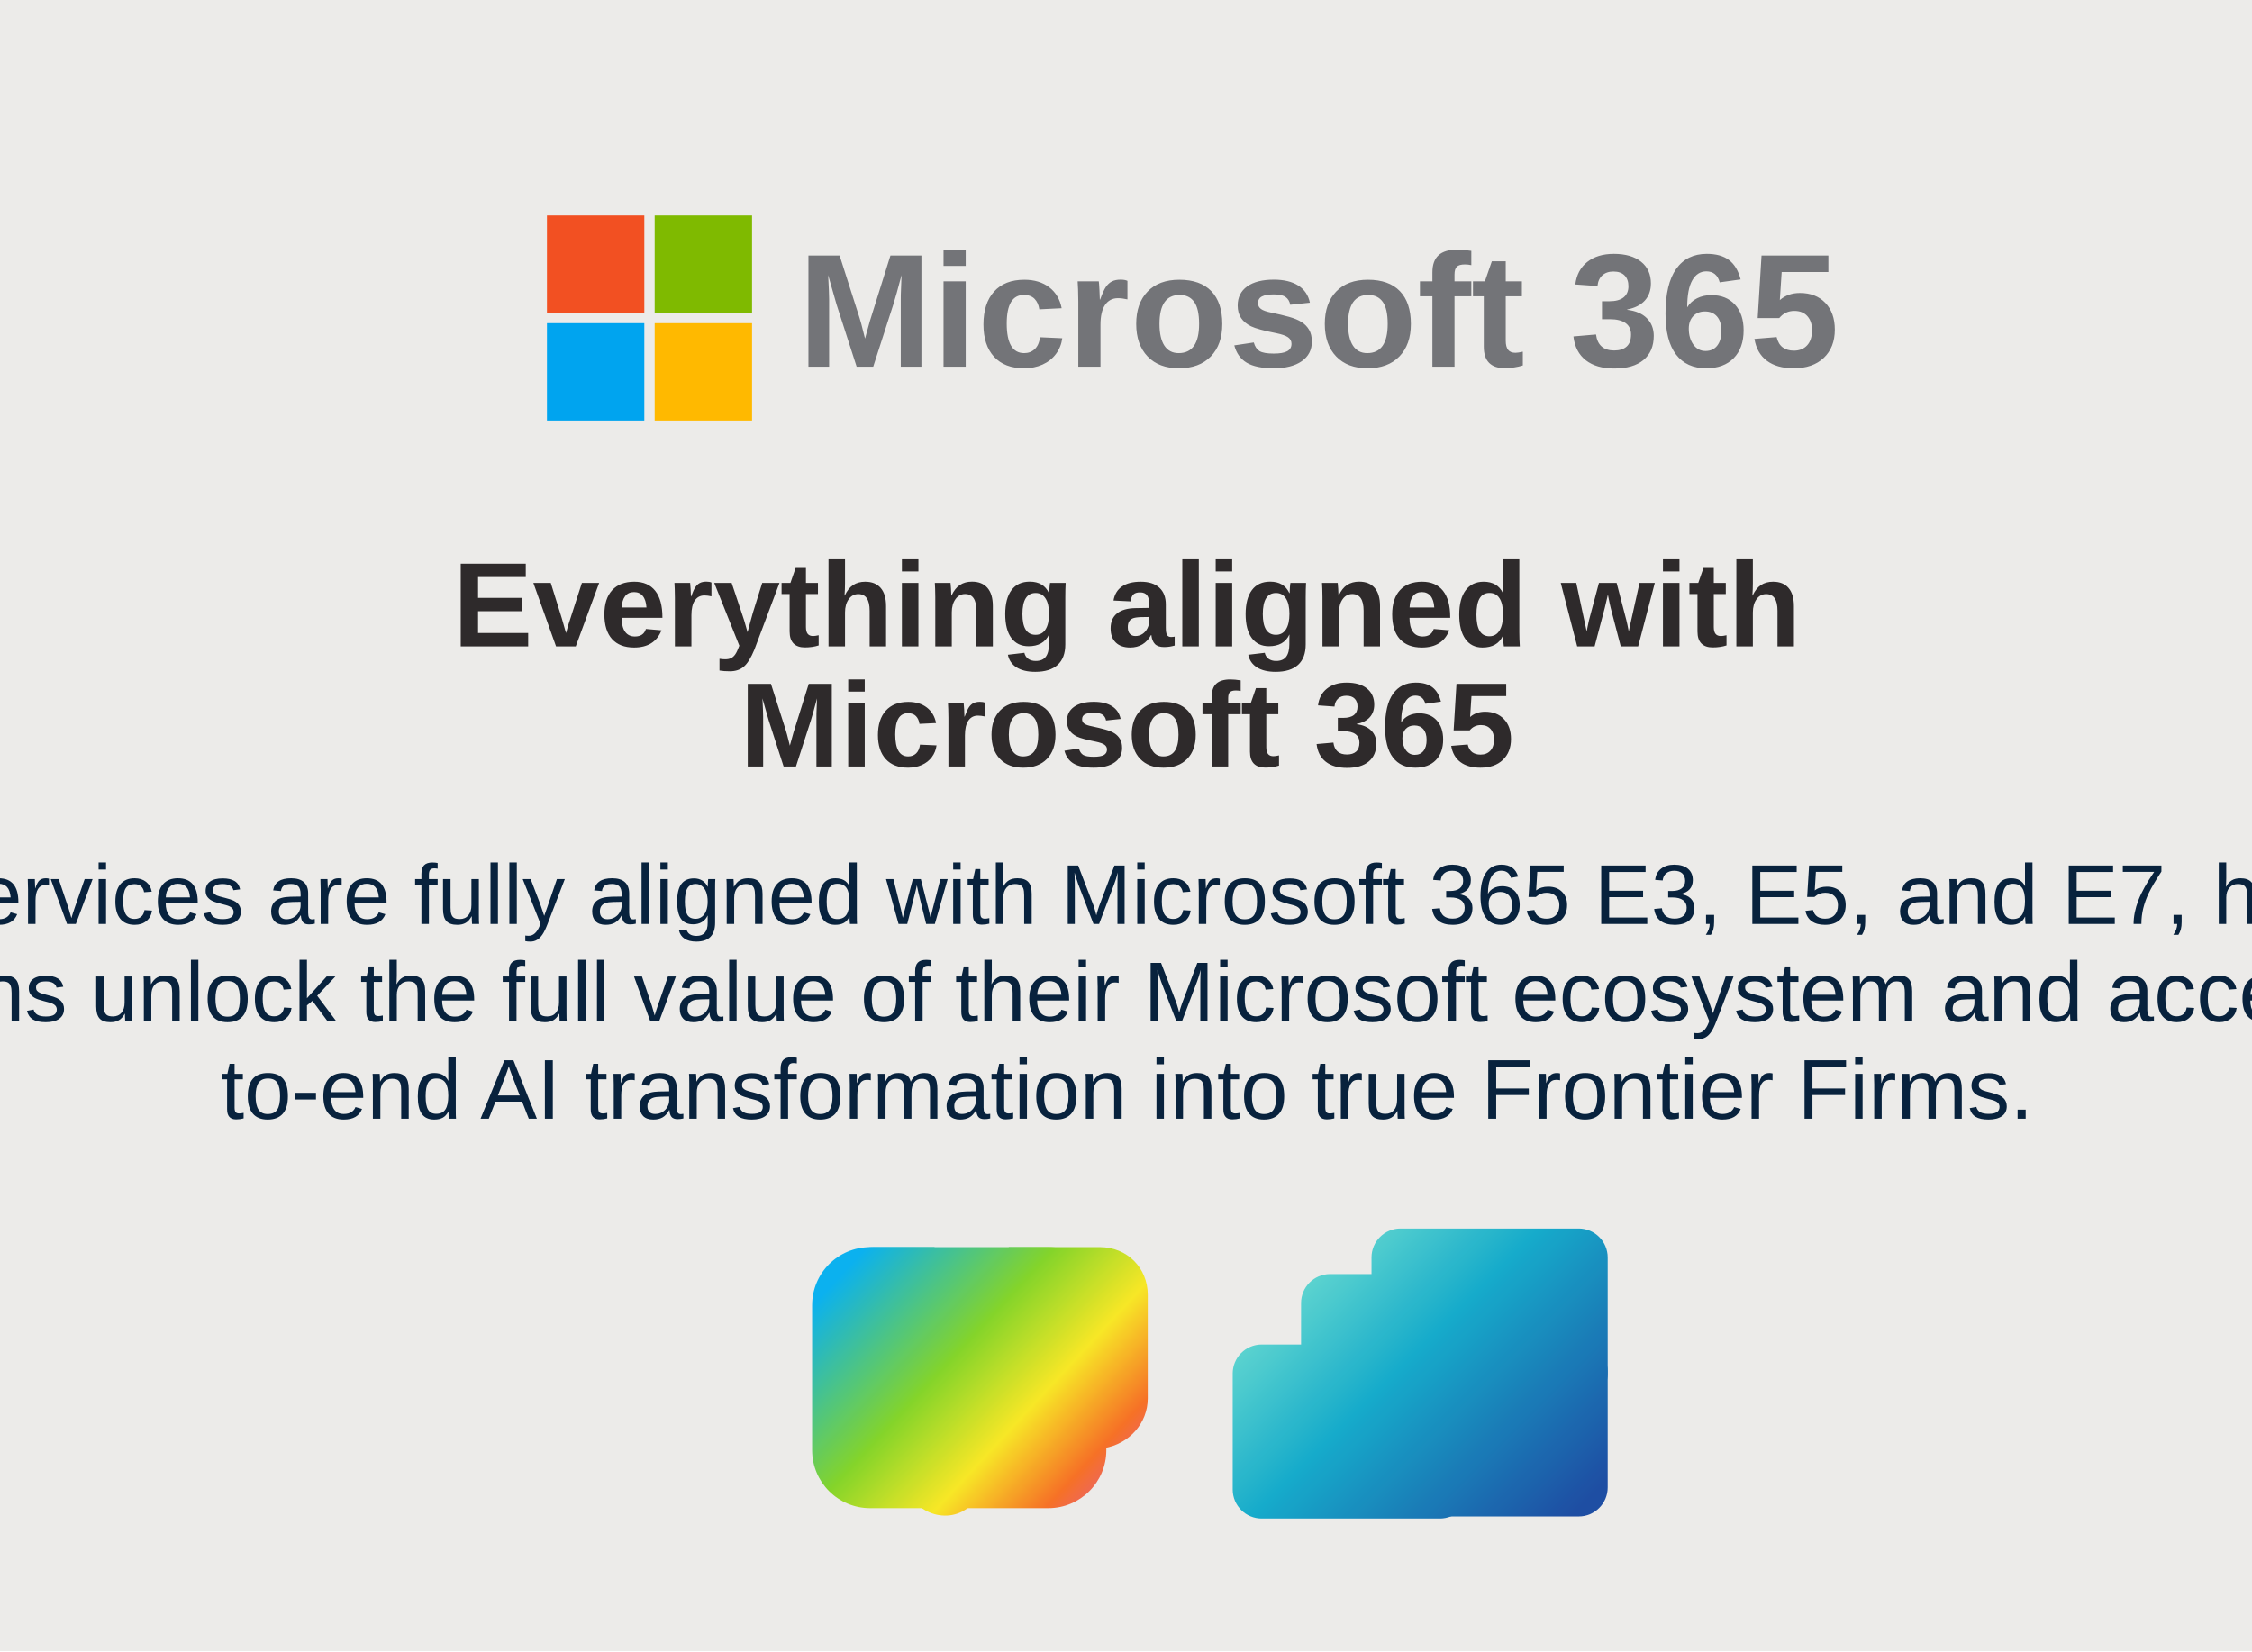
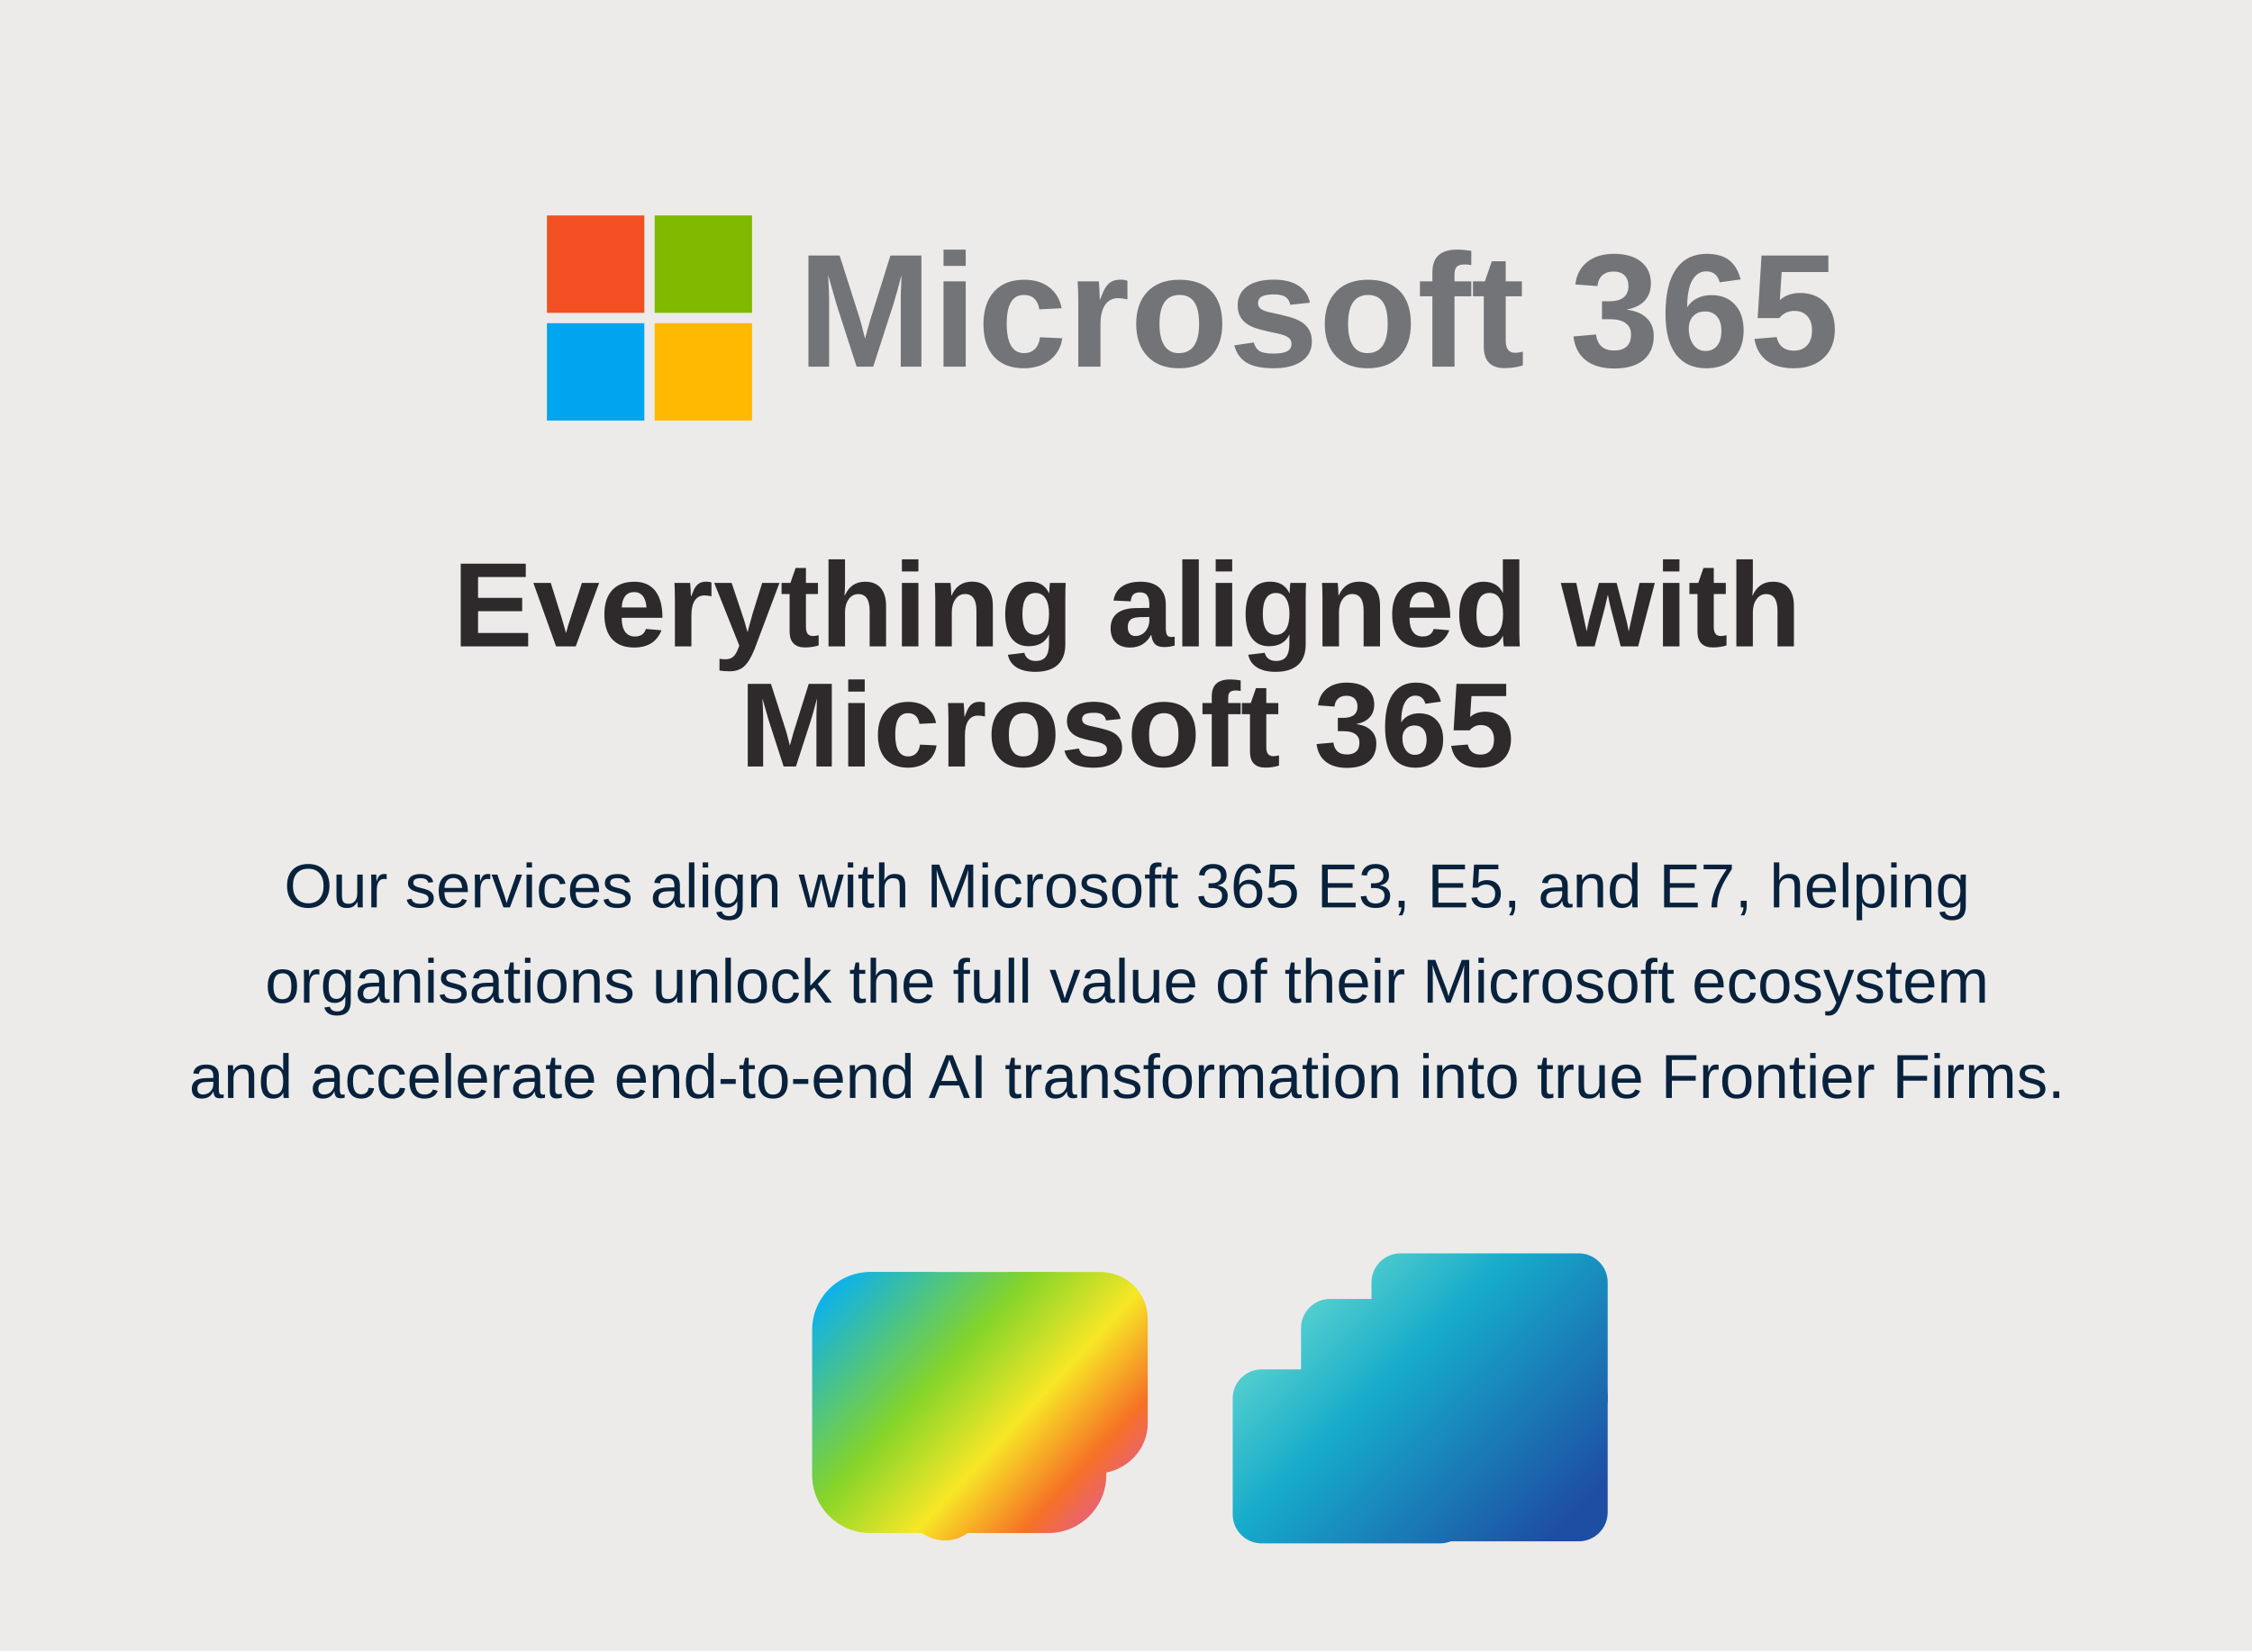
<svg xmlns="http://www.w3.org/2000/svg" width="1087" height="797" viewBox="0 0 1087 797" fill="none" role="img" aria-labelledby="title desc">
  <rect width="1087" height="797" fill="#ECEBE9" />
  <g transform="translate(264 104)">
    <rect x="0" y="0" width="47" height="47" fill="#F25022" />
    <rect x="52" y="0" width="47" height="47" fill="#7FBA00" />
    <rect x="0" y="52" width="47" height="47" fill="#00A4EF" />
    <rect x="52" y="52" width="47" height="47" fill="#FFB900" />
  </g>
  <text x="385" y="177" fill="#737478" font-family="Montserrat, Arial, sans-serif" font-size="78" font-weight="600">Microsoft 365</text>
  <text x="544" y="312" fill="#2E2A2B" font-family="Montserrat, Arial, sans-serif" font-size="58" font-weight="700" text-anchor="middle">Everything aligned with</text>
  <text x="544" y="370" fill="#2E2A2B" font-family="Montserrat, Arial, sans-serif" font-size="58" font-weight="700" text-anchor="middle">Microsoft 365</text>
-   <text x="544" y="446" fill="#08223D" font-family="Montserrat, Arial, sans-serif" font-size="41" text-anchor="middle">Our services are fully aligned with Microsoft 365 E3, E5, and E7, helping</text>
-   <text x="544" y="493" fill="#08223D" font-family="Montserrat, Arial, sans-serif" font-size="41" text-anchor="middle">organisations unlock the full value of their Microsoft ecosystem and accelerate end-</text>
-   <text x="544" y="540" fill="#08223D" font-family="Montserrat, Arial, sans-serif" font-size="41" text-anchor="middle">to-end AI transformation into true Frontier Firms.</text>
+   <text x="544" y="438" fill="#08223D" font-family="Montserrat, Arial, sans-serif" font-size="30" text-anchor="middle">Our services align with Microsoft 365 E3, E5, and E7, helping</text>
+   <text x="544" y="484" fill="#08223D" font-family="Montserrat, Arial, sans-serif" font-size="30" text-anchor="middle">organisations unlock the full value of their Microsoft ecosystem</text>
+   <text x="544" y="530" fill="#08223D" font-family="Montserrat, Arial, sans-serif" font-size="30" text-anchor="middle">and accelerate end-to-end AI transformation into true Frontier Firms.</text>
  <defs>
    <linearGradient id="leftIcon" x1="420" y1="600" x2="560" y2="730" gradientUnits="userSpaceOnUse">
      <stop stop-color="#00AEEF" />
      <stop offset="0.35" stop-color="#7FD321" />
      <stop offset="0.58" stop-color="#F8E71C" />
      <stop offset="0.78" stop-color="#F76B1C" />
      <stop offset="1" stop-color="#D54ACF" />
    </linearGradient>
    <linearGradient id="rightIcon" x1="620" y1="590" x2="760" y2="730" gradientUnits="userSpaceOnUse">
      <stop stop-color="#77E6D1" />
      <stop offset="0.45" stop-color="#0CA8C9" />
      <stop offset="1" stop-color="#1446A0" />
    </linearGradient>
  </defs>
  <g opacity="0.95">
-     <rect x="392" y="602" width="142" height="126" rx="28" fill="url(#leftIcon)" />
-     <path d="M502 602H531C544 602 554 612 554 625V675C554 687 545 697 533 699H503L467 728C455 737 437 728 437 713V699H418C406 699 396 689 396 677V629C396 614 407 602 422 602H451L468 626L487 602H502Z" fill="url(#leftIcon)" />
+     <rect x="392" y="614" width="142" height="126" rx="28" fill="url(#leftIcon)" />
+     <path d="M502 614H531C544 614 554 624 554 637V687C554 699 545 709 533 711H503L467 740C455 749 437 740 437 725V711H418C406 711 396 701 396 689V641C396 626 407 614 422 614H451L468 638L487 614H502Z" fill="url(#leftIcon)" />
  </g>
  <g opacity="0.95">
-     <rect x="628" y="615" width="114" height="84" rx="14" fill="url(#rightIcon)" />
-     <rect x="662" y="593" width="114" height="84" rx="14" fill="url(#rightIcon)" />
-     <rect x="662" y="648" width="114" height="84" rx="14" fill="url(#rightIcon)" />
-     <rect x="595" y="649" width="114" height="84" rx="14" fill="url(#rightIcon)" />
+     <rect x="628" y="627" width="114" height="84" rx="14" fill="url(#rightIcon)" />
+     <rect x="662" y="605" width="114" height="84" rx="14" fill="url(#rightIcon)" />
+     <rect x="662" y="660" width="114" height="84" rx="14" fill="url(#rightIcon)" />
+     <rect x="595" y="661" width="114" height="84" rx="14" fill="url(#rightIcon)" />
  </g>
</svg>
